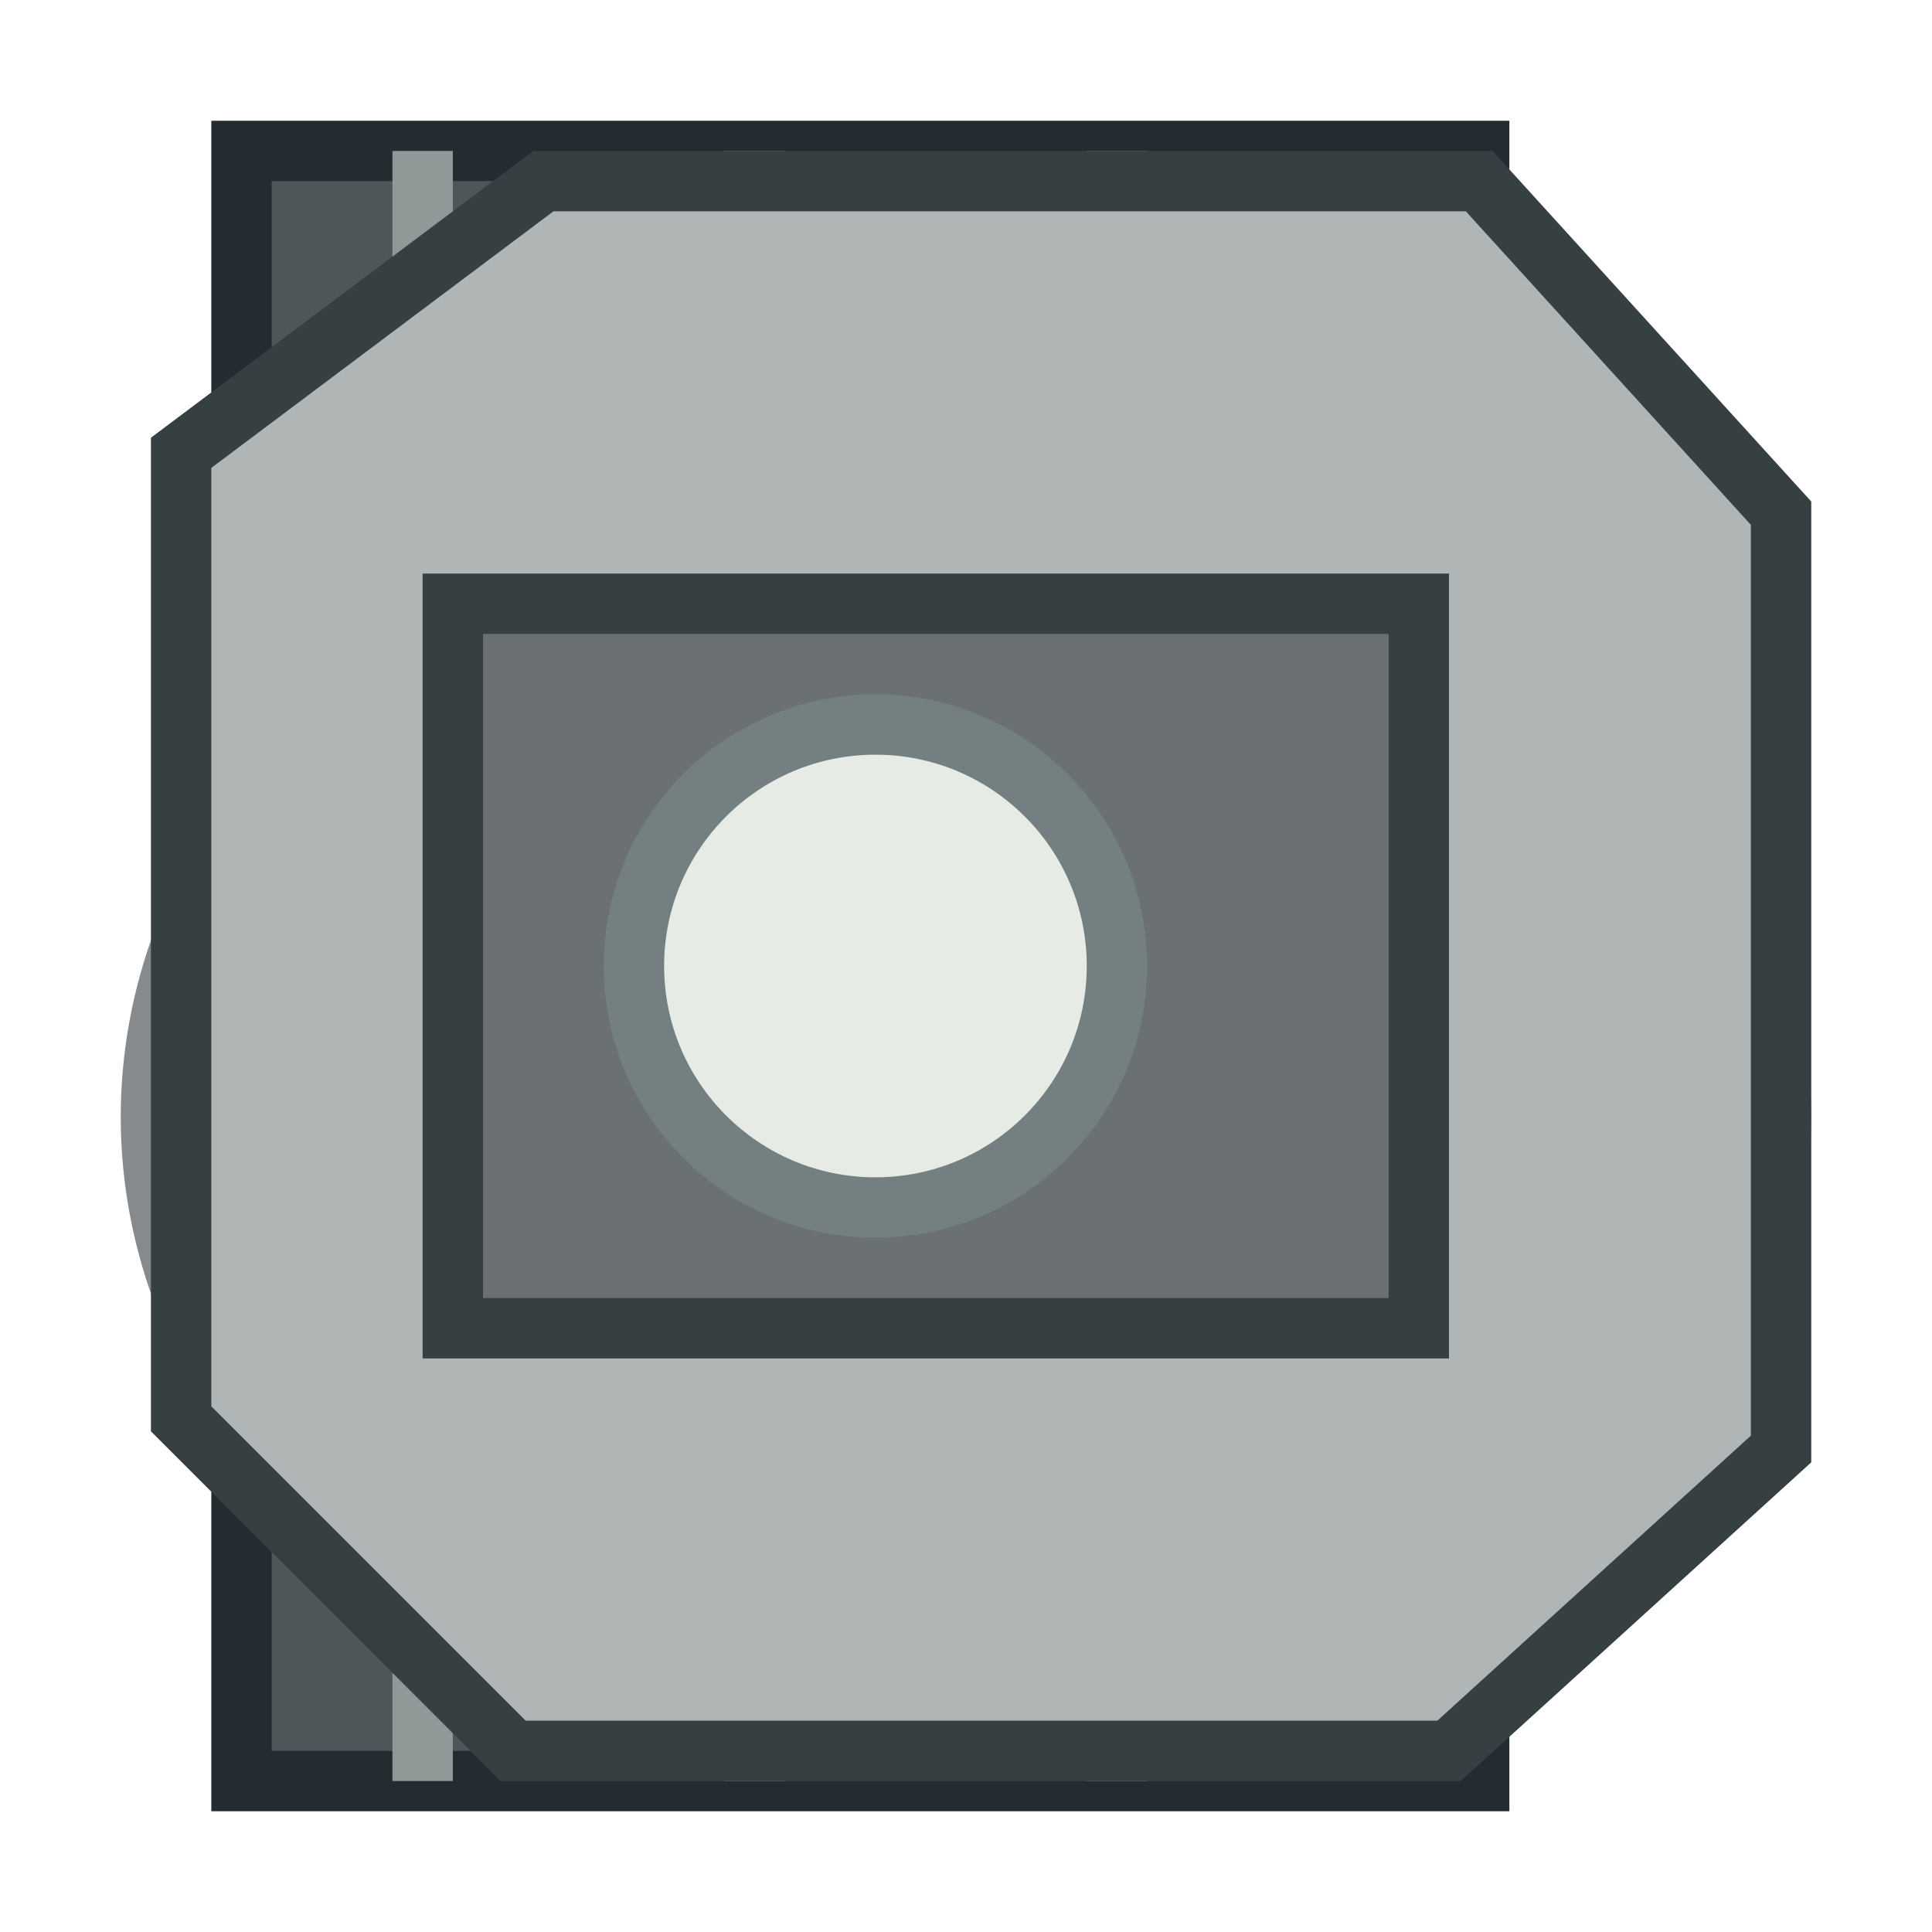
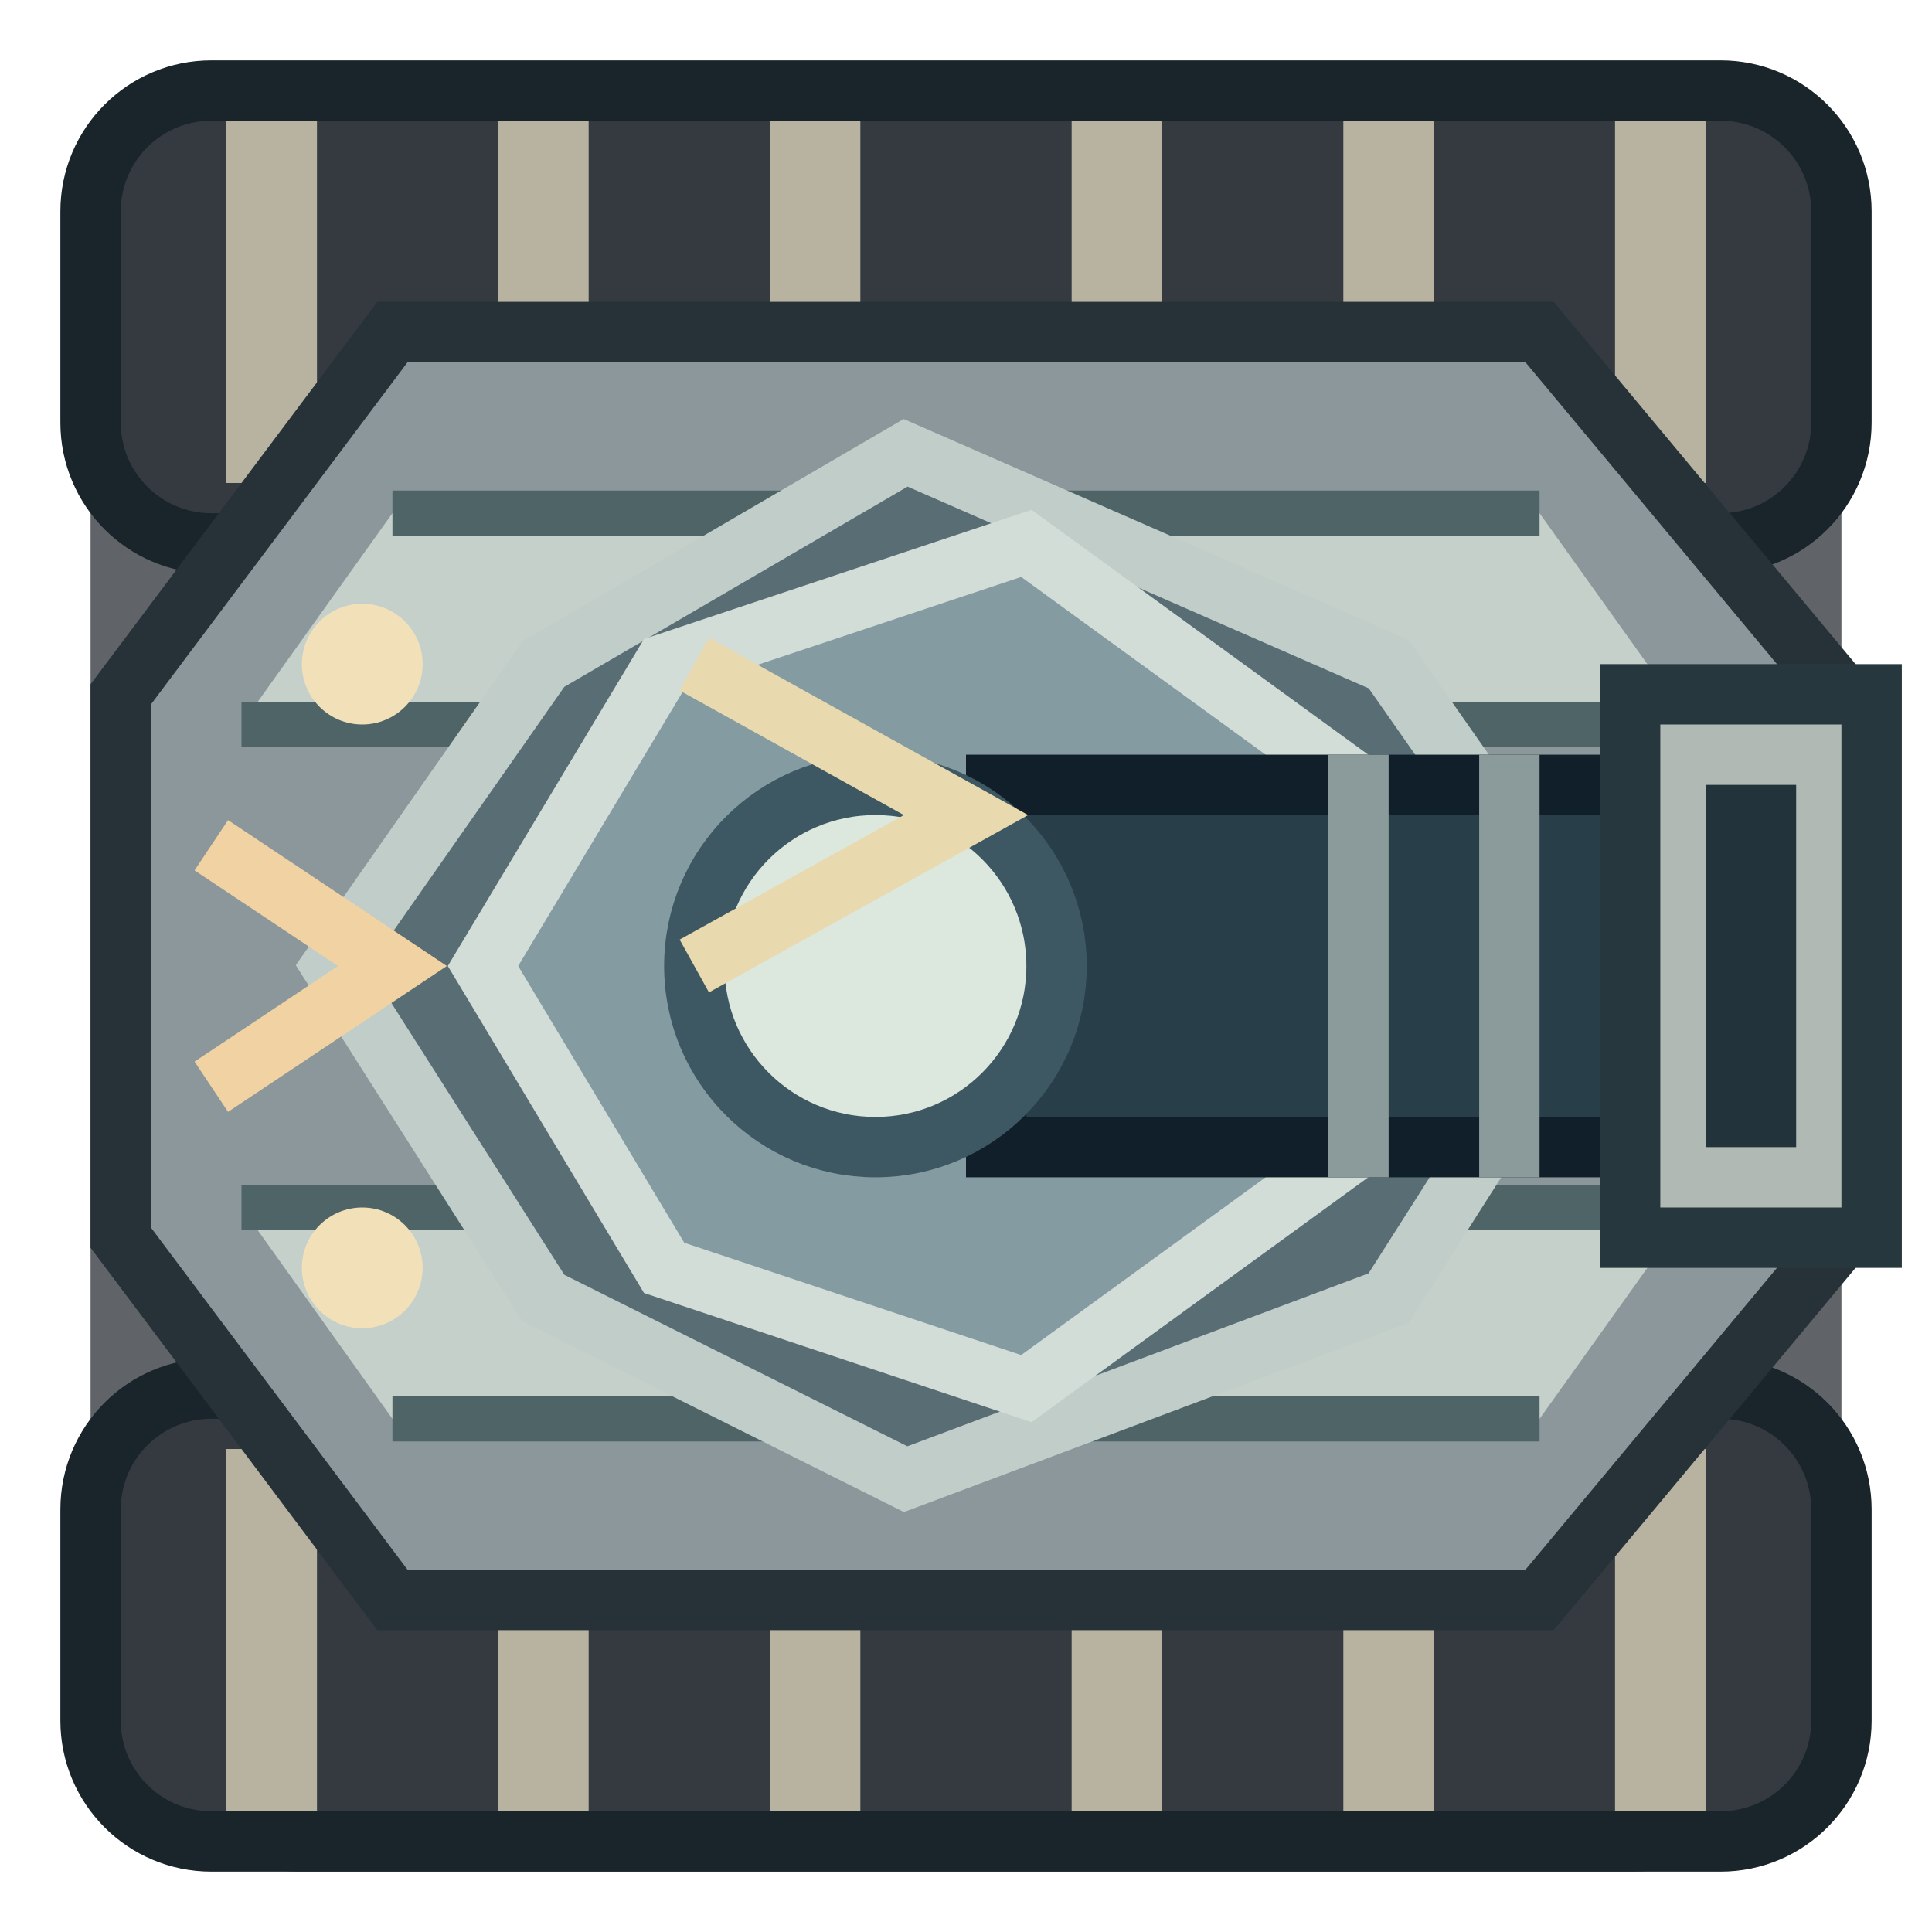
<svg xmlns="http://www.w3.org/2000/svg" width="64" height="64" viewBox="0 0 64 64">
-   <ellipse cx="32" cy="37" rx="28" ry="22" fill="#11171b" fill-opacity=".5" />
-   <path d="M8 5H49V15H8ZM8 49H49V59H8Z" fill="#4e5659" stroke="#252c31" stroke-width="2" />
-   <path d="M14 5V15M25 5V15M37 5V15M14 49V59M25 49V59M37 49V59" stroke="#909898" stroke-width="2" />
-   <g fill="#afb6b5" stroke="#363f42" stroke-width="2">
-     <path d="M6 15L18 6H49L59 17V48L48 58H17L6 47Z" />
-     <path d="M15 20H47V44H15Z" fill="#6b7072" />
-   </g>
-   <circle cx="29" cy="32" r="8" fill="#e7ebe5" stroke="#737f80" stroke-width="2" />
+   <rect x="3" y="4" width="58" height="58" rx="7" fill="#0a1015" opacity=".65" />
+   <rect x="3" y="3" width="58" height="15" rx="4" fill="#343a40" stroke="#19252b" stroke-width="2" />
+   <rect x="3" y="46" width="58" height="15" rx="4" fill="#343a40" stroke="#19252b" stroke-width="2" />
+   <path d="M9 4v12m9-12v12m9-12v12m10-12v12m9-12v12m9-12v12M9 48v12m9-12v12m9-12v12m10-12v12m9-12v12m9-12v12" stroke="#b8b3a1" stroke-width="3" />
+   <path d="m4 23 9-12h38l10 12v18L51 53H13L4 41Z" fill="#8b979b" stroke="#263238" stroke-width="2" />
+   <path d="M13 17h15v7H8m43-7H36v7h20M8 40h20v7H13m43-7H36v7h15" fill="#c5d0ca" stroke="#4e6467" stroke-width="1.5" />
+   <path d="m18 22 12-7 16 7 7 10-7 11-16 6-12-6-7-11Z" fill="#596d75" stroke="#c1cdc8" stroke-width="2" />
+   <path d="m7 28 6 4-6 4m50-8-6 4 6 4" fill="none" stroke="#f1d3a3" stroke-width="2" />
+   <circle cx="32" cy="32" r="11" fill="#263e49" stroke="#93aab0" stroke-width="2" />
+   <circle cx="12" cy="22" r="2" fill="#f2e1b8" />
+   <circle cx="12" cy="42" r="2" fill="#f2e1b8" />
+   <path d="m22 22 12-4 11 8v12l-11 8-12-4-6-10Z" fill="#849ba2" stroke="#d2ddd7" stroke-width="2" />
+   <path d="M33 26h23v12H33Z" fill="#283e49" stroke="#101f29" stroke-width="2" />
+   <path d="M45 25v14m5-14v14" stroke="#8b9a9b" stroke-width="2" />
+   <path d="M54 23h8v18h-8Z" fill="#b0b9b4" stroke="#26383d" stroke-width="2" />
+   <path d="M58 26v12" stroke="#22333c" stroke-width="3" />
+   <circle cx="29" cy="32" r="6" fill="#dce8de" stroke="#3d5863" stroke-width="2" />
+   <path d="m23 22 9 5-9 5" fill="none" stroke="#e9d9ae" stroke-width="2" />
</svg>
